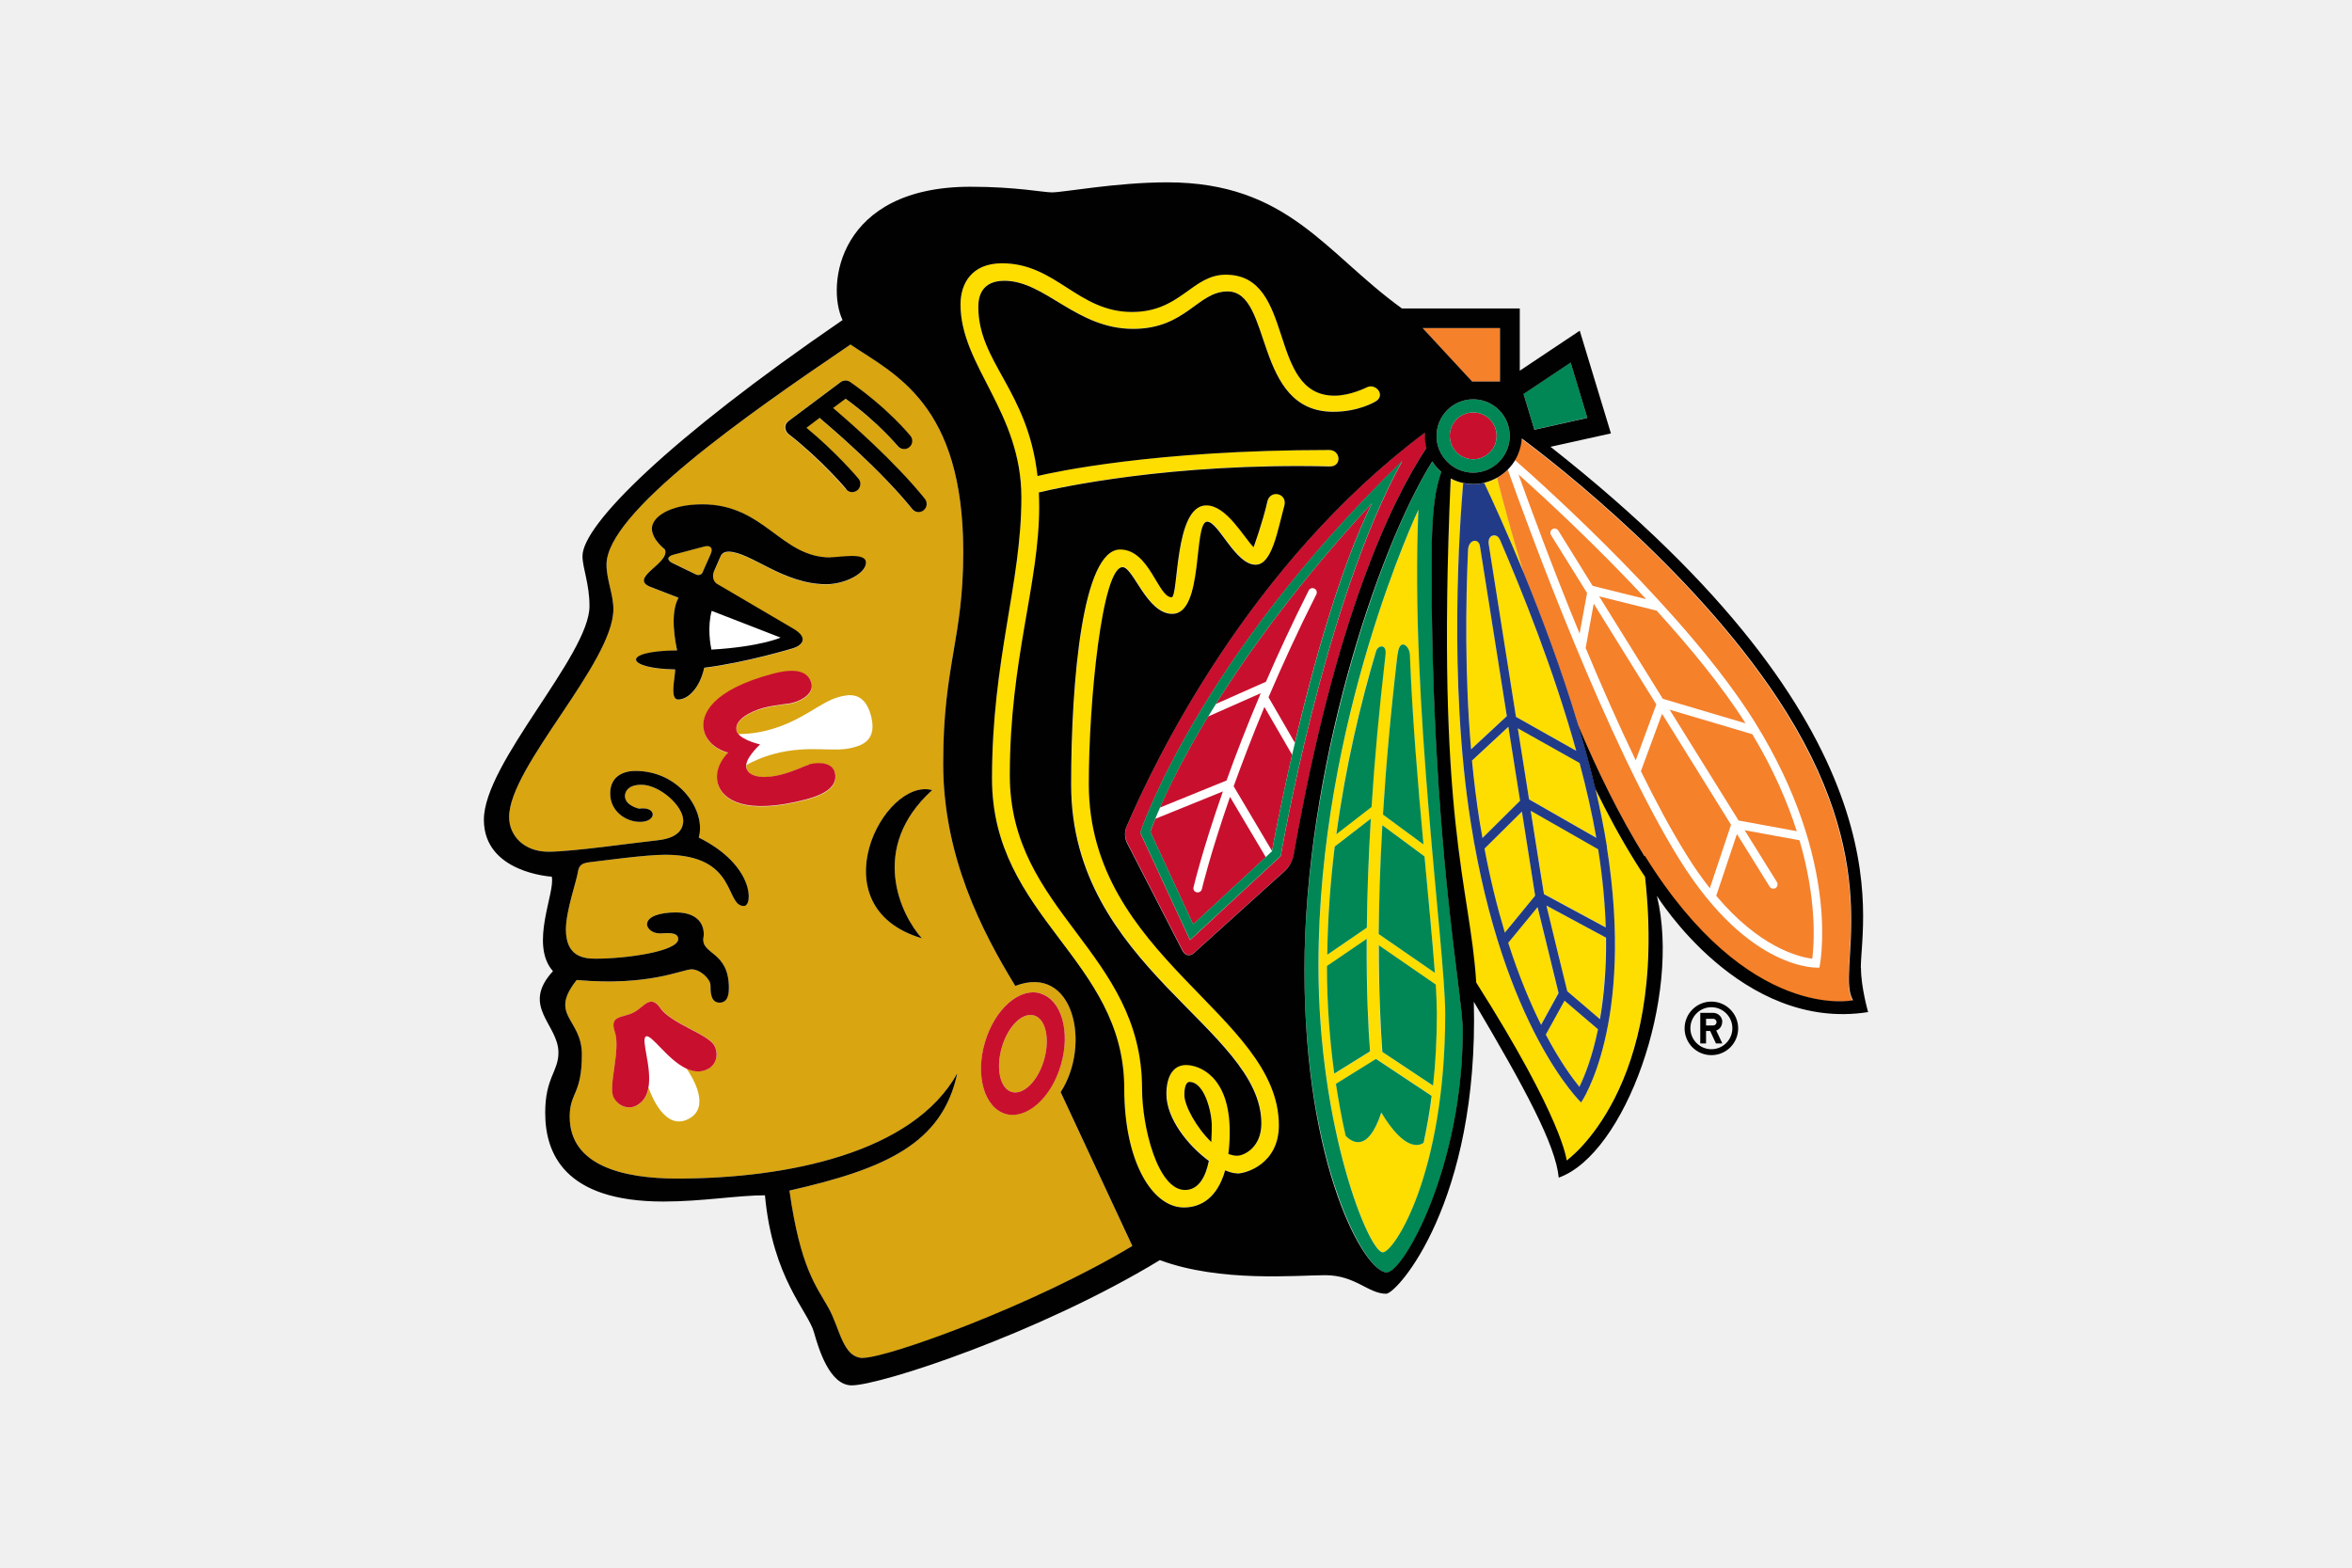
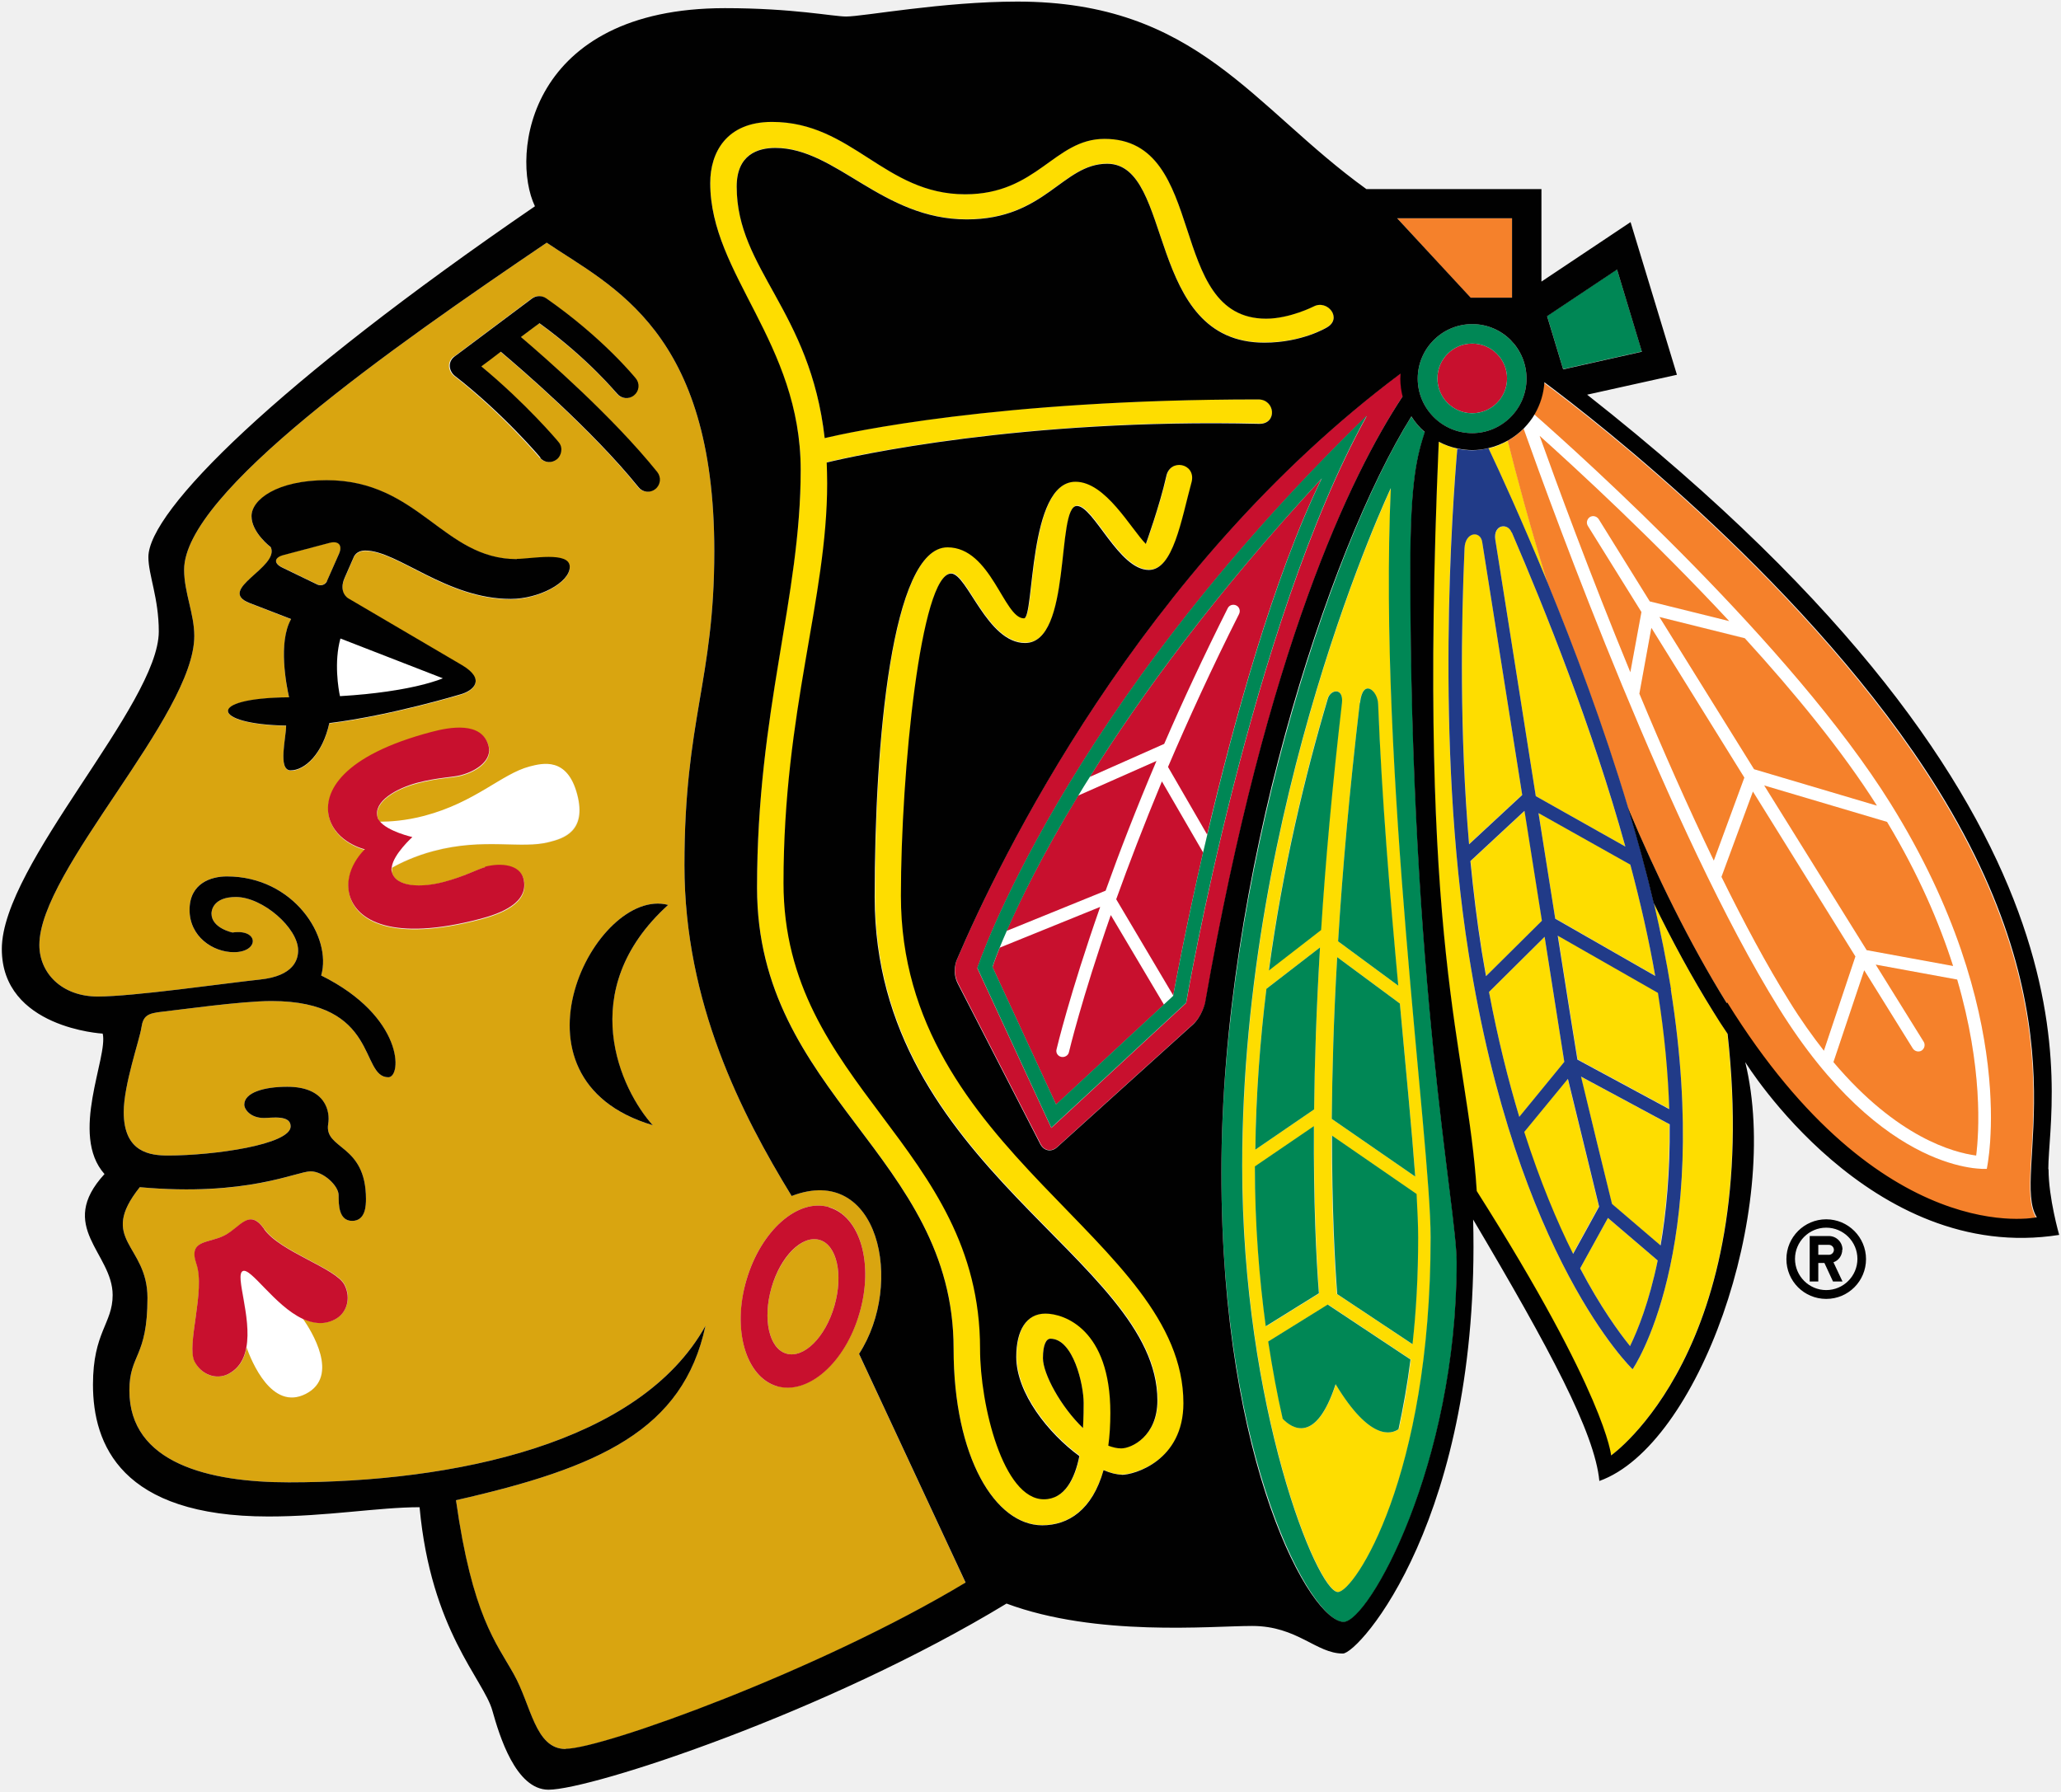
- <svg xmlns="http://www.w3.org/2000/svg" viewBox="0 0 960 640">
+ <svg xmlns="http://www.w3.org/2000/svg" width="566" height="492" viewBox="197 74 566 492">
  <path fill="#fff" d="M290.487 249.37c-1.802 6.398-.497 13.852-.124 15.84 20.063-1.18 28.262-4.908 28.262-4.908zM263.715 423.058c-2.174 1.118 2.609 12.673.994 20.997 1.305 3.79 6.895 17.58 16.274 12.735 9.38-4.784 1.491-17.394-.807-20.687-7.702-3.602-14.225-14.225-16.461-13.107zM342.291 284.405c-7.765 2.05-14.846 9.815-28.884 13.542a48 48 0 0 1-12.236 1.615c2.112 2.858 9.006 4.411 9.006 4.411s-5.217 4.721-5.652 8.262a50.2 50.2 0 0 1 11.429-4.597c14.038-3.727 24.039-.435 31.803-2.485 3.603-.932 10.311-2.795 7.64-13.107-2.733-10.312-9.441-8.573-13.106-7.64M536.525 240.237c-.869-.434-1.925-.062-2.36.746-6.584 13.17-12.423 25.656-17.454 37.272l-20.436 9.07c-1.118 1.801-2.236 3.541-3.23 5.218l21.616-9.567c-5.59 13.232-10.249 25.221-13.976 35.657l-27.206 11.058c-.746 1.74-1.367 3.23-1.926 4.535l27.579-11.182c-8.448 24.103-11.926 38.825-11.988 39.136-.249.932.373 1.863 1.304 2.05.932.248 1.864-.373 2.112-1.305.062-.248 3.354-14.412 11.491-37.645l14.598 24.6 2.546-2.36v-.125l-15.653-26.4a700 700 0 0 1 12.548-32.366l11.305 19.506c.372-1.615.745-3.292 1.18-4.97l-10.746-18.574c5.528-12.983 11.926-27.084 19.504-41.993.435-.87.124-1.926-.745-2.36zM716.349 294.841c-27.144-43.67-84.787-95.54-97.956-107.033-.807 1.428-1.801 2.795-2.981 3.913 8.323 23.482 40.437 111.444 70.004 159.03 28.945 46.527 57.208 44.29 57.208 44.29s9.503-42.552-26.337-100.2zm16.958 44.416-23.728-4.348-28.139-45.224 33.729 10.002c8.572 14.35 14.286 27.705 18.138 39.57m-20.809-43.98-33.729-10.002-26.026-41.87 23.48 5.84c13.603 14.971 26.771 30.998 36.275 45.97zm-92.676-101.568c10.249 9.194 31.306 28.575 52.053 50.877l-21.803-5.405-14.038-22.612c-.497-.807-1.553-1.056-2.422-.559-.808.497-1.056 1.553-.559 2.423l14.721 23.668-3.044 16.524c-11.243-27.333-20.311-52.057-24.908-64.916m27.393 70.817 3.292-18.077 25.53 41.124-8.386 22.798c-7.144-14.847-14.1-30.625-20.436-45.845m41.182 84.36c-6.211-9.939-12.485-21.618-18.634-34.166l8.634-23.42 28.138 45.286-8.634 25.842q-4.752-5.964-9.504-13.604zm51.307 42.49c-6.087-.745-21.616-4.845-39.194-25.655l8.447-25.22 13.355 21.492c.497.808 1.553 1.056 2.423.56.807-.498 1.056-1.616.559-2.423l-13.169-21.183 22.362 4.1c7.081 24.227 6.025 41.807 5.217 48.33" />
  <path fill="#fedd00" d="M542.861 190.355c5.031 0 4.348-6.709-.311-6.709-71.681 0-112.739 9.131-119.075 10.622-3.975-35.16-24.162-46.342-24.162-69.078 0-8.82 5.838-10.622 10.621-10.622 16.709 0 29.319 19.63 52.55 19.63 21.616 0 26.275-15.282 38.573-15.282 18.511 0 10.374 49.137 43.17 49.137 10.374 0 17.144-4.162 17.144-4.162 4.41-2.485.187-7.703-3.602-5.777 0 0-6.585 3.355-13.045 3.355-27.703 0-15.591-49.386-44.412-49.386-13.79 0-18.386 15.22-38.263 15.22-22.237 0-31.058-19.879-53.046-19.879-12.486 0-16.958 8.386-16.958 16.772 0 25.16 24.846 44.292 24.846 78.831S404.903 269 404.903 317.764c0 56.84 53.978 73.612 53.978 126.601 0 30.004 11.491 48.516 24.349 48.516 7.081 0 13.728-4.162 16.833-15.157 1.864.807 3.541 1.242 5.032 1.242 3.602 0 17.019-3.913 17.019-19.692 0-45.162-77.582-68.58-77.582-139.336 0-34.042 5.467-88.522 13.79-88.522 4.348 0 9.814 19.071 20.312 19.071 12.92 0 8.385-37.645 14.224-37.645 4.597 0 11.491 17.58 19.753 17.58 6.708 0 8.882-13.604 11.802-24.35 1.056-4.97-6.026-6.399-7.019-1.305-1.802 7.951-5.591 18.511-5.591 18.511-4.224-4.224-11.056-17.083-19.318-17.083-13.168 0-11.242 37.521-14.162 37.521-5.528 0-9.007-19.506-20.995-19.506-15.466 0-20.001 53.734-20.001 96.038 0 74.421 77.644 99.27 77.644 138.281 0 9.815-7.143 13.17-9.938 13.17q-1.771 0-3.541-.746c.373-2.734.559-5.715.559-9.008 0-22.984-12.671-27.27-17.827-27.27s-8.013 4.472-8.013 11.864c0 9.94 8.758 20.935 17.33 27.271-1.242 6.212-3.975 11.865-9.752 11.865-11.18 0-17.516-25.904-17.516-41.31 0-55.908-53.978-72.122-53.978-127.968 0-47.584 11.988-78.085 11.988-109.767 0-1.988 0-3.85-.124-5.715 7.454-1.8 53.667-12.113 118.826-10.622zm-59.444 256.681c0-3.913.993-5.342 2.049-5.342 6.274 0 9.131 12.61 9.131 17.642 0 1.367 0 3.914-.186 6.896-6.087-5.902-10.994-14.909-10.994-19.196" />
  <path fill="#fedd00" d="M579.012 208.06s-40.81 85.973-40.81 186.174c0 66.344 20.561 117.034 26.275 117.034 4.472 0 25.467-31.557 25.467-97.404 0-26.65-14.41-127.782-10.932-205.805m-17.454 57.895c.745-2.609 4.472-3.355 3.913 1.118-2.733 22.985-4.534 43.795-5.715 62.307l-14.348 11.12c3.789-28.079 9.938-53.61 16.15-74.545m-16.771 79.638 14.721-11.368c-.994 16.773-1.491 31.557-1.615 44.478l-16.15 11.058c.186-15.158 1.304-29.942 3.044-44.168m-3.106 48.827 16.212-11.058c-.124 20.873.683 36.28 1.366 45.907l-14.597 9.07a327 327 0 0 1-2.981-43.919m39.443 72.122c-1.864 1.304-7.827 3.416-17.268-12.362-5.528 16.71-12.113 12.051-14.535 9.504-1.49-6.46-2.795-13.604-3.975-21.183l16.398-10.188 22.734 15.096c-.869 6.957-1.987 13.356-3.292 19.133zm5.28-52.678c0 10.684-.559 20.437-1.553 29.32l-20.747-13.79c-.683-9.07-1.428-23.668-1.428-43.485l23.231 16.028c.31 4.66.435 8.696.435 11.927zm-.746-16.71-22.92-15.84c.124-12.798.497-27.645 1.491-44.418l17.206 12.735c1.677 18.388 3.292 34.85 4.223 47.522M581 344.723l-16.523-12.176c1.18-19.319 3.106-41.186 5.963-65.537.808-6.833 4.845-3.355 4.969.31.994 25.905 3.292 53.113 5.529 77.403zM611.125 195.076a19.2 19.2 0 0 1-5.342 2.112c3.044 6.4 9.131 19.692 16.212 36.9-4.845-15.84-8.509-29.445-10.87-38.95zM671.439 357.956c-1.304-1.988-2.608-4.038-3.975-6.15-5.839-9.38-11.305-19.444-16.336-29.818 1.925 8.014 3.54 15.965 4.721 23.73 11.491 72.681-10.498 104.363-10.498 104.363s-31.803-30.377-45.033-114.24c-9.256-58.455-4.473-123.37-3.106-138.59-1.802-.373-3.541-1.057-5.156-1.864-6.087 141.137 7.889 165.551 10.436 205.805 35.654 56.22 36.896 72.62 36.896 72.62s41.617-29.198 31.989-115.794z" />
  <path fill="#fedd00" d="m615.039 292.294-10.994-69.513c-.497-3.168-4.659-2.795-4.845 1.74-.932 21.121-1.305 50.876 1.242 81.315zM626.592 365.658l-5.404-34.352-15.28 15.157c2.422 12.797 5.28 24.227 8.323 34.353l12.361-15.096zM600.877 310.496c.807 8.324 1.801 16.648 3.105 24.786.373 2.298.746 4.597 1.181 6.833l15.342-15.219-4.783-30.19zM607.647 222.223s5.715 35.968 11.119 70.444l24.597 13.853c-9.193-32.86-21.988-64.978-31.181-86.285-1.056-2.67-5.156-2.112-4.473 1.988zM636.096 405.415c-.249-1.118-6.585-26.96-8.572-35.098l-12.051 14.661c4.348 13.542 9.007 24.6 13.417 33.483a1702 1702 0 0 0 7.143-12.983zM619.511 297.264c1.553 10.001 3.168 19.94 4.596 29.01l27.455 15.716c-1.739-10-4.099-20.313-6.832-30.563zM624.853 330.934c2.546 16.213 4.596 29.196 5.404 34.042l25.22 13.604c-.312-9.567-1.244-20.189-3.107-31.93zM652.246 420.2l-13.666-11.679-7.64 13.853c5.591 10.623 10.622 17.518 13.728 21.37 2.112-4.349 5.217-12.114 7.578-23.482zM655.476 382.804l-24.349-13.108c1.863 7.58 7.205 29.445 8.509 34.974l13.293 11.368c1.553-9.007 2.609-20.065 2.485-33.234z" />
  <path fill="#d9a510" d="M432.917 445.856c12.547-19.32 5.404-52.616-18.511-43.36-13.789-22.55-29.442-53.113-29.442-90.82 0-40.192 8.199-50.815 8.199-86.286 0-60.567-28.014-72.556-46.027-84.732-42.798 29.01-99.571 68.705-99.571 89.826 0 6.275 2.795 12.052 2.795 18.202 0 21.866-42.549 64.294-42.549 84.856 0 7.703 6.15 14.164 16.026 14.164s35.095-3.665 44.537-4.659 10.497-5.529 10.497-8.014c0-6.15-9.752-14.66-17.082-14.66-6.149 0-6.708 3.603-6.708 4.534 0 4.038 5.777 5.22 5.777 5.22 7.329-.995 7.391 5.403.372 5.403-5.776 0-12.174-4.224-12.174-11.616s5.901-9.194 10.249-9.194c18.386 0 28.945 16.586 25.902 27.208 22.796 11.306 22.113 27.955 18.448 27.955-7.889 0-2.422-20.935-32.114-20.935-8.323 0-25.777 2.485-29.877 2.92s-5.342.994-5.839 4.41c-.497 3.355-4.845 15.655-4.845 23.171 0 11.182 7.454 11.927 12.175 11.927 12.485 0 33.666-2.98 33.666-8.013 0-3.168-5.342-2.299-7.329-2.299-3.727 0-5.404-2.298-5.404-3.665 0-3.292 5.342-4.907 11.802-4.907 10.621 0 11.739 6.895 11.242 10.187-1.18 7.144 10.374 5.467 10.374 20.624 0 1.678-.125 6.026-3.789 6.026s-3.727-4.535-3.727-7.082-4.162-6.522-7.703-6.522c-3.789 0-17.454 7.081-46.897 4.348-11.615 14.598 2.112 15.655 2.112 30.377 0 16.524-4.969 15.406-4.969 25.47 0 20.002 21.927 25.22 43.791 25.22 45.344 0 96.403-10.56 114.417-42.987-6.212 28.7-29.257 39.012-68.514 47.895 4.411 31.806 11.057 39.136 15.84 47.708 4.783 8.573 5.839 20.624 14.286 20.624 10.125 0 69.756-21.493 109.82-45.658l-29.256-62.804zm-143.921-9.504c-2.982 1.553-5.963 1.118-8.821-.187 2.299 3.293 10.249 15.841.808 20.686-9.379 4.784-14.908-9.007-16.274-12.734-.559 3.106-1.988 5.715-4.969 7.268-3.355 1.677-7.454.248-9.256-3.417-2.36-4.597 2.982-19.568.497-26.836-2.298-6.77 3.292-5.529 7.765-7.827s6.708-7.579 10.87-1.74c4.472 6.275 19.753 10.747 22.051 15.282 1.863 3.603.621 7.827-2.671 9.505m32.735-264.447 21.243-15.903c1.118-.87 2.671-.87 3.913-.062 15.591 10.871 24.225 21.556 24.598 21.99a3.34 3.34 0 0 1-.497 4.66c-1.429 1.18-3.479.931-4.659-.497-.062-.125-7.764-9.505-21.305-19.32-.994.746-2.858 2.174-5.094 3.79 6.709 5.652 25.157 21.804 37.456 37.085a3.28 3.28 0 0 1-.497 4.66c-1.429 1.118-3.541.931-4.659-.498-12.609-15.654-32.672-32.86-37.828-37.21-2.05 1.491-3.975 2.982-5.342 4.038 12.113 10.001 20.871 20.313 21.244 20.81 1.428 1.616.683 3.79-.435 4.66a3.325 3.325 0 0 1-4.659-.373c-.124-.124-10.311-12.238-23.604-22.55-1.553-1.304-1.925-3.789 0-5.28zm-44.91 113.742c-3.602 0-1.242-8.945-1.242-12.3-20.312-.31-22.548-7.578.807-7.765-.683-3.043-3.105-15.033.559-21.493l-11.429-4.41c-9.255-3.728 8.386-9.816 5.839-15.345 0 0-5.28-4.037-5.28-8.51s7.019-9.877 20.623-9.877c25.343 0 31.989 21.68 52.238 21.68 3.914 0 14.535-2.112 14.535 2.174s-8.509 8.821-16.212 8.821c-17.702 0-31.057-13.294-39.94-13.294-.807 0-2.546.25-3.23 1.926l-2.422 5.53c-1.802 4.037.932 5.652.932 5.652l31.306 18.387c6.584 3.852 3.105 6.958-.249 7.952 0 0-19.193 5.84-36.213 7.951-1.864 8.511-6.771 12.983-10.622 12.983zm27.766 27.83c1.18 4.411 8.385 4.35 14.1 2.858 5.714-1.49 9.255-3.54 11.553-4.1 4.659-1.243 9.566-.497 10.56 3.23 1.801 6.833-6.833 9.753-11.74 11.058-24.535 6.46-34.225.372-36.027-6.585-1.801-6.958 4.224-12.486 4.224-12.486s-7.951-1.802-9.814-8.759c-1.801-6.958 3.603-17.02 28.138-23.482 4.907-1.304 13.852-2.982 15.653 3.852.994 3.727-2.919 6.771-7.578 8.013-2.236.621-6.336.56-12.05 2.112-5.715 1.491-12.051 5.032-10.87 9.442.124.373.31.746.559 1.057 2.671 0 7.081-.249 12.236-1.616 14.1-3.727 21.182-11.492 28.884-13.542 3.603-.932 10.373-2.67 13.106 7.641s-3.975 12.176-7.64 13.107c-7.764 2.05-17.765-1.242-31.803 2.485-5.156 1.367-9.131 3.293-11.429 4.597v1.243zm71.681 69.575c-42.922-12.672-15.653-65.785 4.224-60.505-26.027 23.606-12.92 51.001-4.224 60.505m34.101 71.687c-8.572-2.485-12.299-15.53-8.386-29.134 3.976-13.605 14.101-22.55 22.672-20.065s12.361 15.53 8.386 29.072c-3.975 13.605-14.1 22.55-22.672 20.065z" />
  <path fill="#d9a510" d="m287.567 223.03-12.672 3.355c-2.67.683-2.795 2.298-.31 3.478l9.628 4.66c.994.496 2.174 0 2.609-.995l3.354-7.578c.994-2.299-.187-3.603-2.547-2.982zM422.047 414.547c-4.721-1.367-10.622 4.473-13.169 13.107-2.484 8.635-.683 16.711 4.1 18.14 4.783 1.366 10.684-4.473 13.168-13.108s.684-16.71-4.099-18.139" />
  <path fill="#f5812b" d="M612.243 133.95h-31.554l20.125 21.803h11.429zM729.02 290.927c-34.288-55.163-94.229-101.567-108.081-111.817-.186 3.168-1.055 6.15-2.608 8.697 13.168 11.555 70.811 63.425 97.955 107.034 35.841 57.585 26.337 100.2 26.337 100.2s-28.324 2.298-57.208-44.292c-29.567-47.584-61.68-135.547-70.004-159.028-1.242 1.304-2.733 2.422-4.348 3.354 2.361 9.505 6.025 23.171 10.87 38.95 7.206 17.58 15.281 39.198 22.113 61.748 7.827 18.636 16.834 37.21 27.145 53.734 42.487 68.332 84.973 58.952 84.973 58.952-7.267-11.74 14.1-51.187-27.144-117.532" />
  <path fill="#f5812b" d="M619.821 193.71c4.597 12.858 13.666 37.582 24.909 64.915l3.043-16.524-14.721-23.668c-.497-.808-.248-1.864.559-2.423.808-.497 1.864-.248 2.423.56l14.038 22.611 21.802 5.405c-20.746-22.302-41.804-41.683-52.053-50.877" />
  <path fill="#f5812b" d="m652.68 243.405 26.027 41.87 33.728 10.001c-9.503-15.033-22.672-31.06-36.275-45.969l-23.48-5.84zM647.214 264.526c6.336 15.22 13.293 30.998 20.436 45.845l8.386-22.798-25.53-41.124zM739.704 391.376c.807-6.523 1.863-24.103-5.218-48.33l-22.362-4.1 13.169 21.183c.497.808.248 1.864-.559 2.423-.808.497-1.864.25-2.423-.559L708.957 340.5l-8.448 25.221c17.579 20.811 33.107 24.848 39.195 25.656M681.502 289.747l28.138 45.224 23.728 4.348c-3.789-11.865-9.504-25.22-18.138-39.57zM697.9 362.553l8.634-25.842-28.138-45.286-8.634 23.42c6.149 12.485 12.423 24.226 18.634 34.165 3.168 5.156 6.398 9.63 9.504 13.605z" />
  <path fill="#c8102e" d="M424.656 405.54c-8.572-2.486-18.697 6.46-22.672 20.064-3.976 13.542-.187 26.588 8.385 29.135 8.572 2.485 18.759-6.46 22.672-20.065 3.976-13.605.187-26.588-8.385-29.073zm1.491 27.146c-2.485 8.635-8.386 14.474-13.169 13.107-4.783-1.366-6.584-9.504-4.1-18.139s8.386-14.474 13.169-13.107c4.783 1.366 6.584 9.504 4.1 18.14M269.554 411.565c-4.162-5.839-6.46-.559-10.87 1.74s-10.063 1.056-7.764 7.827c2.546 7.33-2.796 22.301-.497 26.836 1.863 3.603 5.963 5.094 9.255 3.416 2.981-1.553 4.41-4.162 4.969-7.268 1.553-8.324-3.23-19.878-.994-20.996 2.174-1.119 8.758 9.504 16.461 13.107 2.857 1.305 5.839 1.74 8.82.186 3.354-1.677 4.534-5.9 2.671-9.504-2.36-4.597-17.579-9.007-22.051-15.282zM330.241 312.172c-2.299.621-5.777 2.61-11.554 4.1-5.714 1.491-12.982 1.553-14.1-2.857-.124-.373-.124-.808 0-1.243.435-3.54 5.653-8.262 5.653-8.262s-6.833-1.553-9.007-4.41c-.249-.31-.497-.684-.559-1.056-1.18-4.349 5.155-7.89 10.87-9.443 5.715-1.49 9.814-1.49 12.05-2.112 4.659-1.242 8.572-4.286 7.578-8.013-1.801-6.834-10.746-5.156-15.653-3.852-24.535 6.461-29.939 16.524-28.138 23.482 1.864 6.957 9.814 8.76 9.814 8.76s-6.025 5.527-4.223 12.485c1.863 6.957 11.553 13.045 36.026 6.585 4.907-1.305 13.541-4.225 11.74-11.058-.994-3.727-5.901-4.41-10.559-3.23zM581.683 176.501c-71.619 53.61-110.192 133.496-121.808 160.892 0 0-1.553 3.23.249 6.71l22.672 44.104c.931 1.864 2.981 2.236 4.534.808l37.331-33.732c2.547-2.298 3.417-6.088 3.417-6.088 17.02-97.342 40.002-144.927 54.226-166.482-.372-1.553-.62-3.169-.62-4.846 0-.497 0-.932.061-1.429zm-58.947 173.005-37.021 34.291-20.312-43.858s23.107-70.32 106.963-151.698c-31.803 57.338-49.63 161.327-49.63 161.327z" />
  <path fill="#c8102e" d="M516.711 278.316c5.031-11.616 10.87-24.164 17.454-37.272.435-.869 1.491-1.18 2.36-.745.87.435 1.18 1.491.746 2.36-7.516 14.91-13.976 29.073-19.505 41.994l10.746 18.574c7.206-30.626 18.138-70.569 31.431-97.778-29.319 31.62-49.755 59.76-63.668 81.937zM490.56 362.987c-.186.932-1.18 1.491-2.112 1.304-.932-.186-1.553-1.118-1.304-2.05.062-.248 3.54-15.033 11.988-39.136l-27.579 11.182c-1.429 3.48-1.988 5.343-1.988 5.343l17.455 37.77 29.628-27.459-14.597-24.599c-8.075 23.233-11.429 37.396-11.49 37.645Z" />
  <path fill="#c8102e" d="m514.661 282.976-21.616 9.566c-9.877 16.338-16.088 29.073-19.629 37.148l27.207-11.057c3.727-10.437 8.385-22.488 13.976-35.657zM503.542 320.994l15.653 26.401c.311-1.615 3.23-17.642 8.199-39.26l-11.305-19.506c-4.969 11.99-9.13 22.86-12.547 32.365M601.312 168.363c-5.28 0-9.566 4.287-9.566 9.567s4.286 9.566 9.566 9.566 9.565-4.286 9.565-9.566-4.286-9.567-9.565-9.567" />
  <path fill="#008755" d="m641.065 147.988-19.194 12.797 4.41 14.598 21.617-4.845zM588.267 192.715c-1.429-1.242-2.609-2.67-3.665-4.286-22.982 36.775-52.177 128.838-52.177 207.668s24.66 123.434 33.605 123.434c6.895 0 31.057-43.174 31.057-98.772 0-15.157-12.733-76.097-12.733-190.523 0-24.538 1.863-31.123 3.975-37.52zm1.615 221.15c0 65.846-20.995 97.404-25.467 97.404-5.715 0-26.275-50.69-26.275-117.035 0-100.2 40.81-186.175 40.81-186.175-3.479 78.023 10.932 179.155 10.932 205.805" />
  <path fill="#008755" d="m559.507 334.226-14.72 11.368c-1.74 14.225-2.858 29.072-3.045 44.167l16.15-11.057c.125-12.859.621-27.706 1.615-44.478M570.44 267.011c-2.857 24.29-4.783 46.155-5.963 65.537l16.522 12.175c-2.236-24.289-4.534-51.498-5.528-77.402-.124-3.665-4.224-7.144-4.969-.31zM562.738 381.313l22.92 15.84c-.932-12.672-2.547-29.196-4.224-47.522l-17.206-12.735c-.994 16.835-1.366 31.62-1.49 44.417M565.533 267.135c.497-4.473-3.23-3.789-3.914-1.118-6.211 20.934-12.361 46.466-16.15 74.544l14.349-11.119c1.18-18.574 3.044-39.322 5.715-62.307M545.283 442.501c1.18 7.641 2.485 14.723 3.975 21.183 2.423 2.547 9.069 7.206 14.535-9.504 9.504 15.778 15.405 13.666 17.268 12.362 1.243-5.777 2.423-12.176 3.292-19.133l-22.734-15.096-16.398 10.188zM564.166 429.393l20.747 13.791c.993-8.883 1.552-18.636 1.552-29.32 0-3.23-.186-7.269-.434-11.928L562.8 385.91c0 19.817.745 34.415 1.428 43.484zM557.83 383.301l-16.212 11.057c0 15.903 1.181 30.626 2.982 43.92l14.597-9.07c-.745-9.629-1.491-25.035-1.367-45.907M465.403 339.878l20.312 43.857 37.02-34.29s17.827-103.99 49.63-161.327c-83.855 81.44-106.962 151.698-106.962 151.698zm63.171-36.713c-.372 1.677-.807 3.355-1.18 4.97-4.969 21.68-7.889 37.645-8.199 39.26v.124l-2.547 2.361-29.629 27.457-17.454-37.769s.559-1.864 1.987-5.343c.497-1.304 1.181-2.795 1.926-4.534 3.541-8.076 9.69-20.81 19.628-37.148a236 236 0 0 1 3.23-5.218c13.914-22.24 34.35-50.318 63.668-81.937-13.292 27.208-24.224 67.152-31.43 97.777M601.311 163.021c-8.261 0-14.969 6.71-14.969 14.972s6.708 14.971 14.969 14.971 14.908-6.709 14.908-14.97-6.708-14.973-14.908-14.973m0 24.476c-5.279 0-9.565-4.286-9.565-9.567s4.286-9.566 9.565-9.566 9.566 4.286 9.566 9.566-4.286 9.567-9.566 9.567" />
  <path fill="#213b88" d="M655.911 345.717c-1.243-7.765-2.858-15.716-4.721-23.73-2.05-8.759-4.472-17.58-7.081-26.215-6.771-22.549-14.908-44.167-22.113-61.747-7.081-17.208-13.169-30.502-16.212-36.9-1.429.311-2.92.56-4.473.56-1.428 0-2.795-.187-4.099-.436-1.305 15.22-6.15 80.136 3.105 138.591 13.231 83.863 45.034 114.24 45.034 114.24s21.989-31.682 10.497-104.363zm-.497 32.924-25.219-13.604c-.808-4.846-2.857-17.829-5.404-34.042l27.517 15.716c1.863 11.741 2.795 22.363 3.106 31.93M644.73 311.49c2.733 10.25 5.093 20.562 6.833 30.563l-27.455-15.716c-1.429-9.132-3.044-19.07-4.597-29.01zm-32.549-91.255c9.194 21.37 22.051 53.423 31.182 86.285l-24.597-13.853c-5.404-34.477-11.119-70.444-11.119-70.444-.621-4.162 3.416-4.72 4.472-1.988zm-12.982 4.348c.187-4.535 4.348-4.907 4.845-1.739l10.995 69.513-14.597 13.542c-2.609-30.439-2.174-60.195-1.243-81.316m4.721 110.7c-1.304-8.2-2.298-16.463-3.106-24.787l14.846-13.79 4.783 30.19-15.343 15.22c-.372-2.237-.807-4.474-1.18-6.834m1.988 11.181 15.28-15.158 5.404 34.353-12.361 15.095c-3.043-10.126-5.901-21.494-8.323-34.353zm9.628 38.514 12.05-14.66c1.988 8.2 8.324 33.98 8.572 35.098-.435.87-4.845 8.76-7.143 12.983-4.41-8.82-9.069-19.94-13.417-33.483zm29.132 58.766c-3.106-3.85-8.137-10.747-13.728-21.369l7.64-13.853 13.666 11.68c-2.361 11.43-5.466 19.132-7.578 23.48zm8.323-27.706-13.292-11.368c-1.367-5.528-6.709-27.395-8.51-34.973l24.349 13.107c.124 13.17-.932 24.227-2.485 33.234z" />
  <path fill="#010101" d="M485.467 441.693c-1.056 0-2.05 1.43-2.05 5.343 0 4.286 4.907 13.356 10.994 19.195.186-2.982.186-5.529.186-6.895 0-5.032-2.857-17.643-9.13-17.643" />
  <path fill="#010101" d="M759.519 395.103c0-20.562 20.187-97.094-126.653-212.7l24.659-5.467-12.733-41.93-24.474 16.337v-25.408h-48.077c-31.306-22.549-46.4-51.497-95.843-51.497-20.623 0-42.301 4.1-47.022 4.1-3.602 0-14.597-2.299-33.293-2.299-53.979 0-58.948 40.254-52.177 54.418-70.998 48.64-106.155 83.676-106.155 96.348 0 4.908 2.857 11.244 2.857 20.438 0 20.003-43.108 63.984-43.108 87.217 0 21.742 27.704 23.233 27.704 23.233 1.552 6.4-9.193 27.706.497 38.577-13.293 14.474 2.236 21.68 2.236 33.234 0 7.827-5.404 10.188-5.404 24.6 0 16.4 7.702 36.216 48.201 36.216 16.026 0 30.188-2.547 41.493-2.547 3.106 33.98 17.641 47.336 20.001 55.91 1.926 6.832 6.398 21.68 15.405 21.68 11.739 0 76.588-21.246 125.783-51.126 24.722 9.193 56.09 6.15 67.457 6.15 12.423 0 17.579 7.578 24.908 7.578 4.411 0 37.891-37.334 35.779-119.209 20.995 35.471 33.418 58.58 34.66 71.811 27.144-9.69 50.065-74.047 40.064-115.047 0 0 34.288 55.66 86.216 47.46 0 0-2.919-10.125-2.919-18.015zM641.065 147.988l6.833 22.612-21.616 4.845-4.411-14.598 19.194-12.797zm-39.754 15.033c8.262 0 14.908 6.71 14.908 14.971s-6.709 14.971-14.908 14.971-14.97-6.709-14.97-14.97 6.709-14.972 14.97-14.972m10.932-29.072v21.804h-11.367l-20.187-21.804zM352.353 554.38c-8.447 0-9.441-12.05-14.286-20.624-4.783-8.573-11.367-15.965-15.839-47.708 39.256-8.884 62.363-19.196 68.513-47.895-18.014 32.427-69.072 42.987-114.417 42.987-21.864 0-43.791-5.218-43.791-25.22 0-10.064 4.969-8.946 4.969-25.47 0-14.723-13.727-15.779-2.112-30.377 29.443 2.671 43.108-4.349 46.897-4.349 3.541 0 7.703 3.976 7.703 6.523s0 7.082 3.727 7.082 3.789-4.349 3.789-6.026c0-15.219-11.554-13.48-10.374-20.624.559-3.23-.559-10.188-11.242-10.188-6.46 0-11.802 1.616-11.802 4.908 0 1.304 1.677 3.665 5.404 3.665 1.987 0 7.329-.932 7.329 2.298 0 5.032-21.181 8.014-33.666 8.014-4.783 0-12.175-.745-12.175-11.927 0-7.517 4.348-19.817 4.845-23.17.497-3.356 1.74-3.977 5.839-4.412 4.1-.434 21.554-2.919 29.878-2.919 29.691 0 24.224 20.934 32.113 20.934 3.727 0 4.348-16.648-18.448-27.954 3.044-10.56-7.516-27.209-25.902-27.209-4.348 0-10.249 1.864-10.249 9.194s6.398 11.617 12.174 11.617c7.019 0 6.957-6.46-.372-5.405 0 0-5.777-1.18-5.777-5.218 0-.932.559-4.535 6.708-4.535 7.33 0 17.082 8.511 17.082 14.661 0 2.422-1.056 7.02-10.497 8.013-9.442.994-34.661 4.66-44.537 4.66s-16.026-6.46-16.026-14.164c0-20.562 42.549-62.99 42.549-84.857 0-6.15-2.795-11.927-2.795-18.2 0-21.122 56.773-60.817 99.571-89.827 18.013 12.175 46.027 24.165 46.027 84.732 0 35.533-8.199 46.094-8.199 86.285 0 37.77 15.653 68.271 29.443 90.821 23.914-9.194 31.057 24.04 18.51 43.36l29.256 62.803c-40.126 24.165-99.757 45.66-109.82 45.66zm152.742-75.352c-1.429 0-3.168-.435-5.032-1.242-3.105 10.995-9.69 15.157-16.833 15.157-12.858 0-24.349-18.574-24.349-48.516 0-52.989-53.978-69.76-53.978-126.602 0-48.764 11.988-79.638 11.988-114.736s-24.846-53.672-24.846-78.83c0-8.387 4.472-16.773 16.957-16.773 22.051 0 30.872 19.878 53.047 19.878 19.877 0 24.473-15.219 38.263-15.219 28.821 0 16.709 49.385 44.412 49.385 6.46 0 13.044-3.354 13.044-3.354 3.789-1.988 8.013 3.292 3.603 5.777 0 0-6.77 4.162-17.144 4.162-32.797 0-24.659-49.137-43.17-49.137-12.299 0-16.957 15.281-38.573 15.281-23.231 0-35.841-19.63-52.55-19.63-4.783 0-10.621 1.802-10.621 10.623 0 22.736 20.187 33.918 24.162 69.078 6.336-1.49 47.394-10.623 119.075-10.623 4.659 0 5.28 6.71.311 6.71-65.097-1.554-111.373 8.82-118.827 10.622.063 1.864.125 3.727.125 5.715 0 31.681-11.989 62.183-11.989 109.767 0 55.846 53.979 72.06 53.979 127.968 0 15.468 6.335 41.31 17.516 41.31 5.777 0 8.51-5.715 9.752-11.865-8.572-6.274-17.33-17.332-17.33-27.27 0-7.393 2.857-11.866 8.013-11.866s17.827 4.287 17.827 27.271c0 3.292-.186 6.274-.559 9.008 1.18.434 2.36.745 3.54.745 2.858 0 9.939-3.355 9.939-13.17 0-39.01-77.644-63.922-77.644-138.28 0-42.304 4.596-96.038 20.001-96.038 11.988 0 15.467 19.506 20.995 19.506 2.919 0 .994-37.52 14.162-37.52 8.261 0 15.156 12.858 19.318 17.082 0 0 3.79-10.498 5.59-18.512.994-5.093 8.075-3.665 7.02 1.305-2.92 10.747-5.094 24.351-11.803 24.351-8.26 0-15.156-17.58-19.752-17.58-5.777 0-1.242 37.645-14.225 37.645-10.435 0-15.9-19.07-20.31-19.07-8.325 0-13.79 54.48-13.79 88.521 0 70.817 77.581 94.174 77.581 139.336 0 15.778-13.417 19.692-17.019 19.692zm19.504-123.62-37.331 33.732c-1.553 1.366-3.541.994-4.535-.808l-22.672-44.105c-1.801-3.479-.248-6.709-.248-6.709 11.677-27.333 50.189-107.282 121.808-160.892 0 .497-.062.931-.062 1.428 0 1.678.248 3.293.621 4.846-14.225 21.556-37.207 69.14-54.227 166.483 0 0-.807 3.727-3.416 6.087zm41.431 164.06c-8.945 0-33.605-42.8-33.605-123.433s29.195-170.83 52.177-207.669a18.6 18.6 0 0 0 3.665 4.287c-2.05 6.398-3.975 12.983-3.975 37.52 0 114.426 12.733 175.366 12.733 190.524 0 55.598-24.163 98.771-31.057 98.771zm105.161-169.96c-10.249-16.525-19.318-35.099-27.145-53.735 2.609 8.696 5.032 17.455 7.082 26.214 5.031 10.375 10.497 20.438 16.336 29.818 1.304 2.112 2.609 4.162 3.975 6.15 9.628 86.658-31.989 115.793-31.989 115.793s-1.242-16.4-36.896-72.619c-2.547-40.254-16.523-64.667-10.436-205.805a19 19 0 0 0 5.156 1.863c1.304.25 2.671.435 4.099.435 1.553 0 2.982-.186 4.473-.559 1.863-.435 3.664-1.18 5.342-2.112a20.9 20.9 0 0 0 4.348-3.354c1.118-1.18 2.174-2.485 2.981-3.914 1.491-2.609 2.423-5.529 2.609-8.697 13.79 10.25 73.731 56.654 108.08 111.817 41.245 66.345 19.815 105.791 27.145 117.532 0 0-42.549 9.38-84.974-58.952z" />
  <path fill="#010101" d="M376.268 383.052c-8.634-9.504-21.803-36.899 4.223-60.505-19.876-5.28-47.207 47.771-4.223 60.505M345.334 199.735c1.181 1.43 3.23 1.553 4.659.373 1.056-.87 1.801-3.044.435-4.659-.373-.497-9.131-10.809-21.244-20.81a247 247 0 0 0 5.342-4.039c5.156 4.35 25.157 21.494 37.829 37.21a3.276 3.276 0 0 0 4.658.497c1.429-1.18 1.615-3.23.497-4.659-12.299-15.28-30.809-31.433-37.455-37.085 2.174-1.616 4.037-3.044 5.093-3.79 13.541 9.815 21.181 19.258 21.306 19.32 1.18 1.428 3.23 1.677 4.658.497a3.28 3.28 0 0 0 .497-4.659c-.373-.435-9.007-11.12-24.597-21.99a3.36 3.36 0 0 0-3.914.061l-21.243 15.903c-1.988 1.491-1.553 3.976 0 5.28 13.293 10.312 23.542 22.426 23.604 22.55zM338.936 227.565c-20.249 0-26.895-21.68-52.238-21.68-13.604 0-20.623 5.342-20.623 9.877s5.28 8.51 5.28 8.51c2.547 5.53-15.094 11.68-5.839 15.344l11.43 4.411c-3.665 6.46-1.243 18.45-.56 21.493-23.355.187-21.119 7.455-.807 7.765 0 3.355-2.36 12.3 1.242 12.3 3.851 0 8.759-4.472 10.622-12.983 17.02-2.112 36.213-7.95 36.213-7.95 3.354-.995 6.833-4.039.249-7.953l-31.306-18.387s-2.734-1.615-.932-5.653l2.422-5.529c.684-1.677 2.361-1.926 3.23-1.926 8.883 0 22.3 13.294 39.94 13.294 7.703 0 16.212-4.473 16.212-8.82s-10.559-2.175-14.535-2.175zm-52.114 6.025c-.435.994-1.615 1.43-2.609.994l-9.628-4.659c-2.484-1.18-2.36-2.795.311-3.478l12.671-3.355c2.423-.62 3.541.683 2.547 2.982l-3.354 7.58zm31.803 26.712s-8.199 3.727-28.263 4.908c-.434-1.988-1.677-9.38.125-15.84zM698.521 408.894c-6.025 0-10.932 4.907-10.932 10.933s4.845 10.933 10.932 10.933 10.933-4.908 10.933-10.933-4.907-10.933-10.933-10.933m0 19.443c-4.72 0-8.572-3.85-8.572-8.572s3.852-8.573 8.572-8.573 8.572 3.851 8.572 8.573-3.851 8.572-8.572 8.572" />
  <path fill="#010101" d="M702.994 417.218a3.74 3.74 0 0 0-3.727-3.727h-5.28v12.486h2.36v-5.093h1.678l2.36 5.093h2.609l-2.485-5.28c1.429-.497 2.423-1.863 2.423-3.479zm-3.727 1.43h-2.92v-2.734h2.92c.745 0 1.366.621 1.366 1.367 0 .745-.621 1.366-1.366 1.366" />
</svg>
